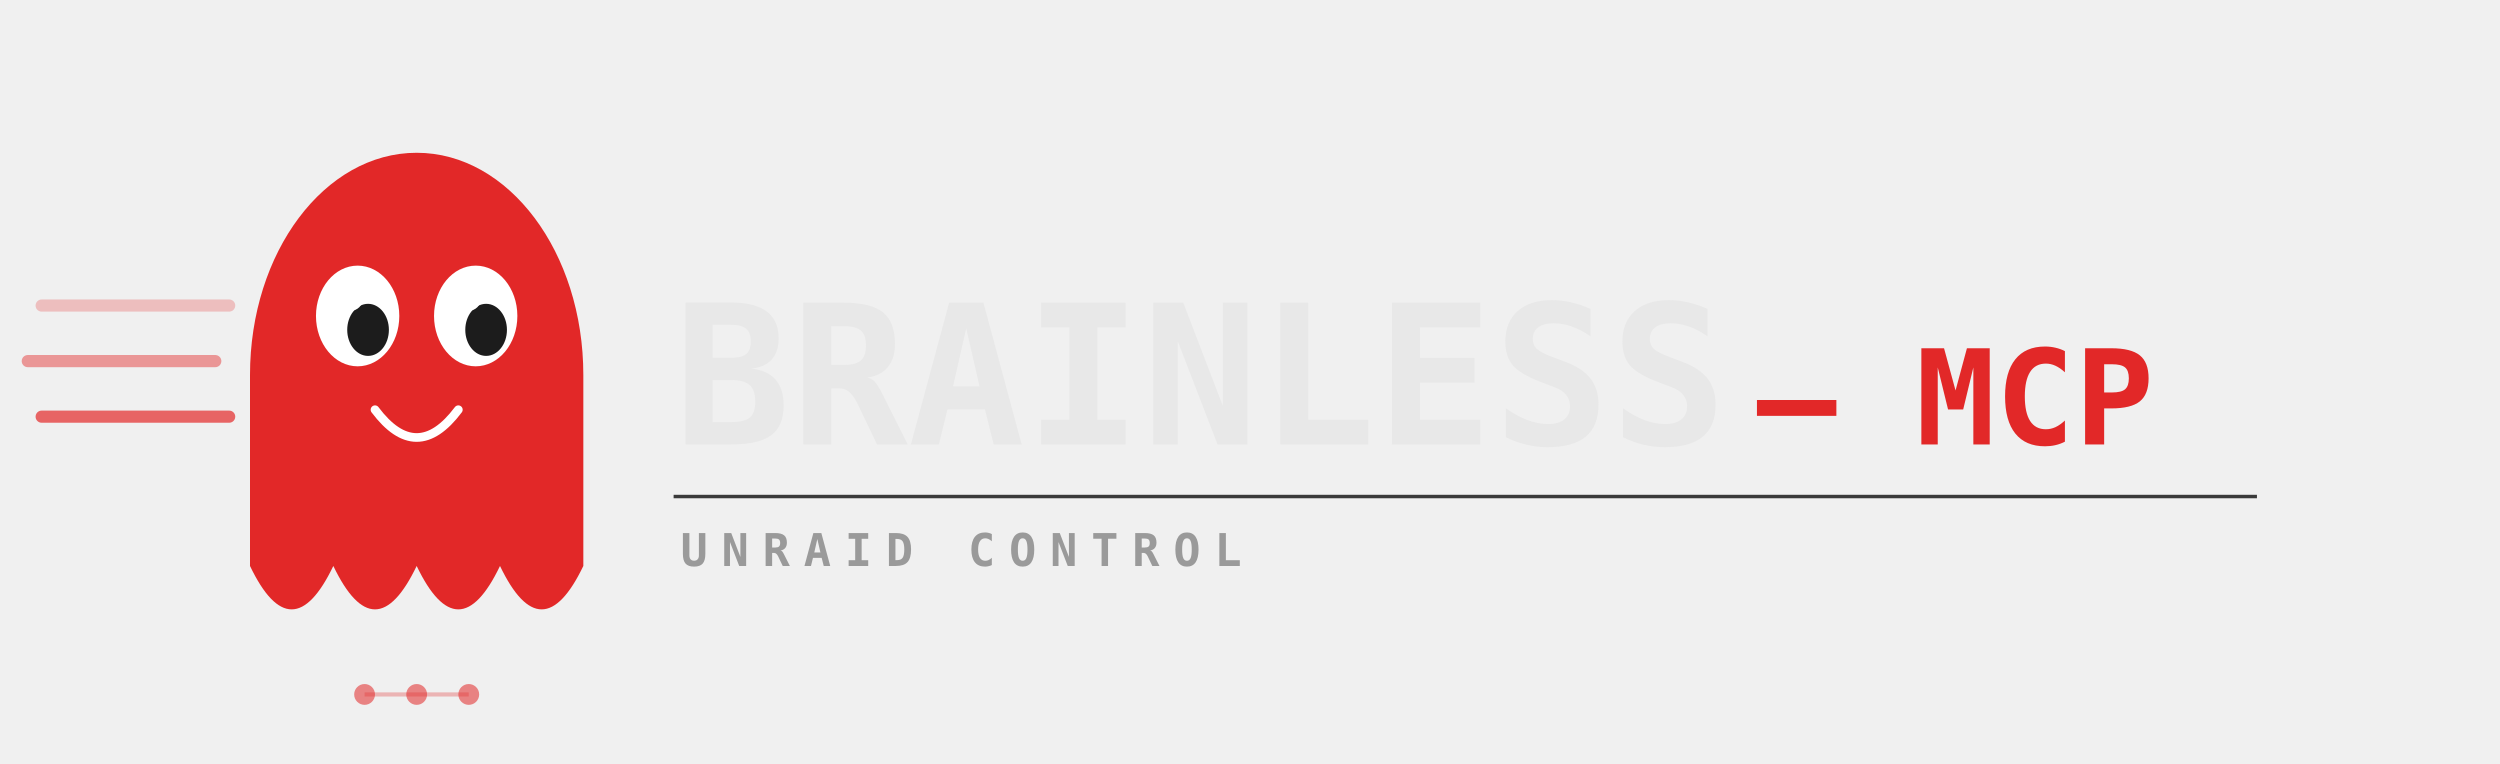
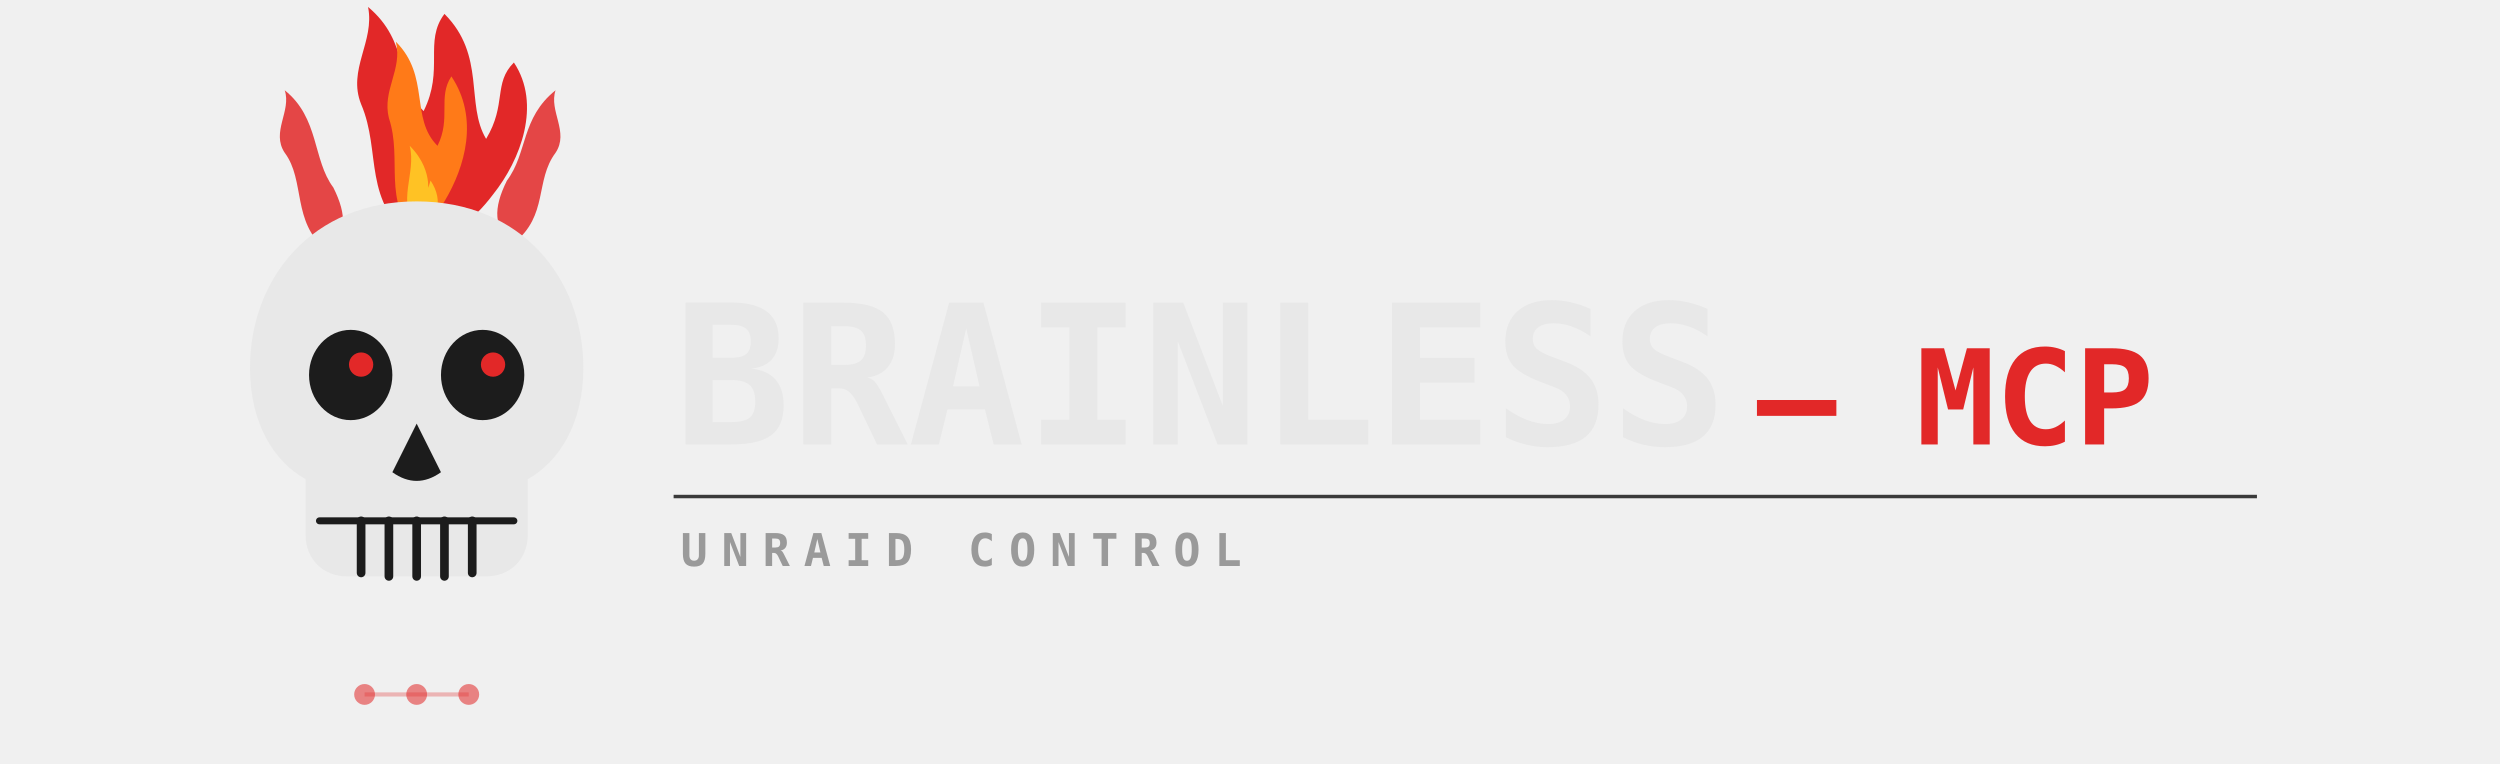
<svg xmlns="http://www.w3.org/2000/svg" viewBox="0 0 720 220" width="720" height="220">
-   <line x1="12" y1="88" x2="66" y2="88" stroke="#e22828" stroke-width="3.5" stroke-linecap="round" opacity="0.25" />
-   <line x1="8" y1="104" x2="62" y2="104" stroke="#e22828" stroke-width="3.5" stroke-linecap="round" opacity="0.45" />
-   <line x1="12" y1="120" x2="66" y2="120" stroke="#e22828" stroke-width="3.5" stroke-linecap="round" opacity="0.70" />
-   <path d="     M 72,108     A 48,64 0 0,1 168,108     L 168,163     Q 156,188 144,163     Q 132,188 120,163     Q 108,188  96,163     Q  84,188  72,163     Z   " fill="#e22828" />
-   <ellipse cx="103" cy="91" rx="12" ry="14.5" fill="white" />
-   <ellipse cx="106" cy="95" rx="6" ry="7.5" fill="#1c1c1c" />
-   <circle cx="101" cy="86" r="3.5" fill="white" />
-   <ellipse cx="137" cy="91" rx="12" ry="14.5" fill="white" />
-   <ellipse cx="140" cy="95" rx="6" ry="7.5" fill="#1c1c1c" />
-   <circle cx="135" cy="86" r="3.5" fill="white" />
-   <path d="M 108,118 Q 120,134 132,118" stroke="white" stroke-width="2.5" fill="none" stroke-linecap="round" />
+   <path d="     M 120,70     C 104,58 110,44 104,30     C 100,20 108,12 106,2     C 118,12 114,24 122,32     C 128,20 122,12 128,4     C 140,16 134,30 140,40     C 146,30 142,24 148,18     C 156,30 150,46 142,56     C 136,64 128,70 120,70     Z" fill="#e22828" />
+   <path d="     M 94,72 C 84,64 88,52 82,44     C 78,38 84,32 82,26     C 92,34 90,46 96,54     C 100,62 100,68 94,72 Z" fill="#e22828" opacity="0.85" />
+   <path d="     M 148,70 C 158,62 154,52 160,44     C 164,38 158,32 160,26     C 150,34 152,44 146,52     C 142,60 142,66 148,70 Z" fill="#e22828" opacity="0.85" />
+   <path d="     M 120,68     C 110,58 116,46 112,34     C 110,26 116,20 114,12     C 124,22 118,34 126,42     C 130,34 126,28 130,22     C 138,34 134,48 128,58     C 124,64 122,68 120,68     Z" fill="#ff7a18" />
+   <path d="     M 120,66 C 114,58 120,50 118,42     C 126,50 122,58 124,52     C 128,58 126,64 120,66 Z" fill="#ffc224" />
+   <path d="     M 120,58     C 90,58 72,80 72,106     C 72,122 79,133 88,138     L 88,154     C 88,161 93,166 100,166     L 140,166     C 147,166 152,161 152,154     L 152,138     C 161,133 168,122 168,106     C 168,80 150,58 120,58     Z" fill="#e8e8e8" />
+   <ellipse cx="101" cy="108" rx="12" ry="13" fill="#1c1c1c" />
+   <ellipse cx="139" cy="108" rx="12" ry="13" fill="#1c1c1c" />
+   <circle cx="104" cy="105" r="3.5" fill="#e22828" />
+   <circle cx="142" cy="105" r="3.5" fill="#e22828" />
+   <path d="M 120,122 L 113,136 Q 120,141 127,136 Z" fill="#1c1c1c" />
+   <line x1="104" y1="150" x2="104" y2="165" stroke="#1c1c1c" stroke-width="2.5" stroke-linecap="round" />
+   <line x1="112" y1="150" x2="112" y2="166" stroke="#1c1c1c" stroke-width="2.5" stroke-linecap="round" />
+   <line x1="120" y1="150" x2="120" y2="166" stroke="#1c1c1c" stroke-width="2.5" stroke-linecap="round" />
+   <line x1="128" y1="150" x2="128" y2="166" stroke="#1c1c1c" stroke-width="2.5" stroke-linecap="round" />
+   <line x1="136" y1="150" x2="136" y2="165" stroke="#1c1c1c" stroke-width="2.5" stroke-linecap="round" />
+   <line x1="92" y1="150" x2="148" y2="150" stroke="#1c1c1c" stroke-width="2" stroke-linecap="round" />
  <circle cx="105" cy="200" r="3" fill="#e22828" opacity="0.55" />
  <circle cx="120" cy="200" r="3" fill="#e22828" opacity="0.55" />
  <circle cx="135" cy="200" r="3" fill="#e22828" opacity="0.55" />
  <line x1="105" y1="200" x2="135" y2="200" stroke="#e22828" stroke-width="1.2" opacity="0.30" />
  <text x="194" y="128" font-family="ui-monospace,SFMono-Regular,'SF Mono',Menlo,Consolas,monospace" font-size="56" font-weight="700" fill="#e8e8e8">BRAINLESS</text>
  <text x="506" y="128" font-family="ui-monospace,SFMono-Regular,'SF Mono',Menlo,Consolas,monospace" font-size="38" font-weight="700" fill="#e22828">— MCP</text>
  <line x1="194" y1="143" x2="650" y2="143" stroke="#3a3a3a" stroke-width="1" />
  <text x="196" y="163" font-family="ui-monospace,SFMono-Regular,'SF Mono',Menlo,Consolas,monospace" font-size="13" font-weight="600" fill="#9a9a9a" letter-spacing="4">UNRAID CONTROL</text>
</svg>
